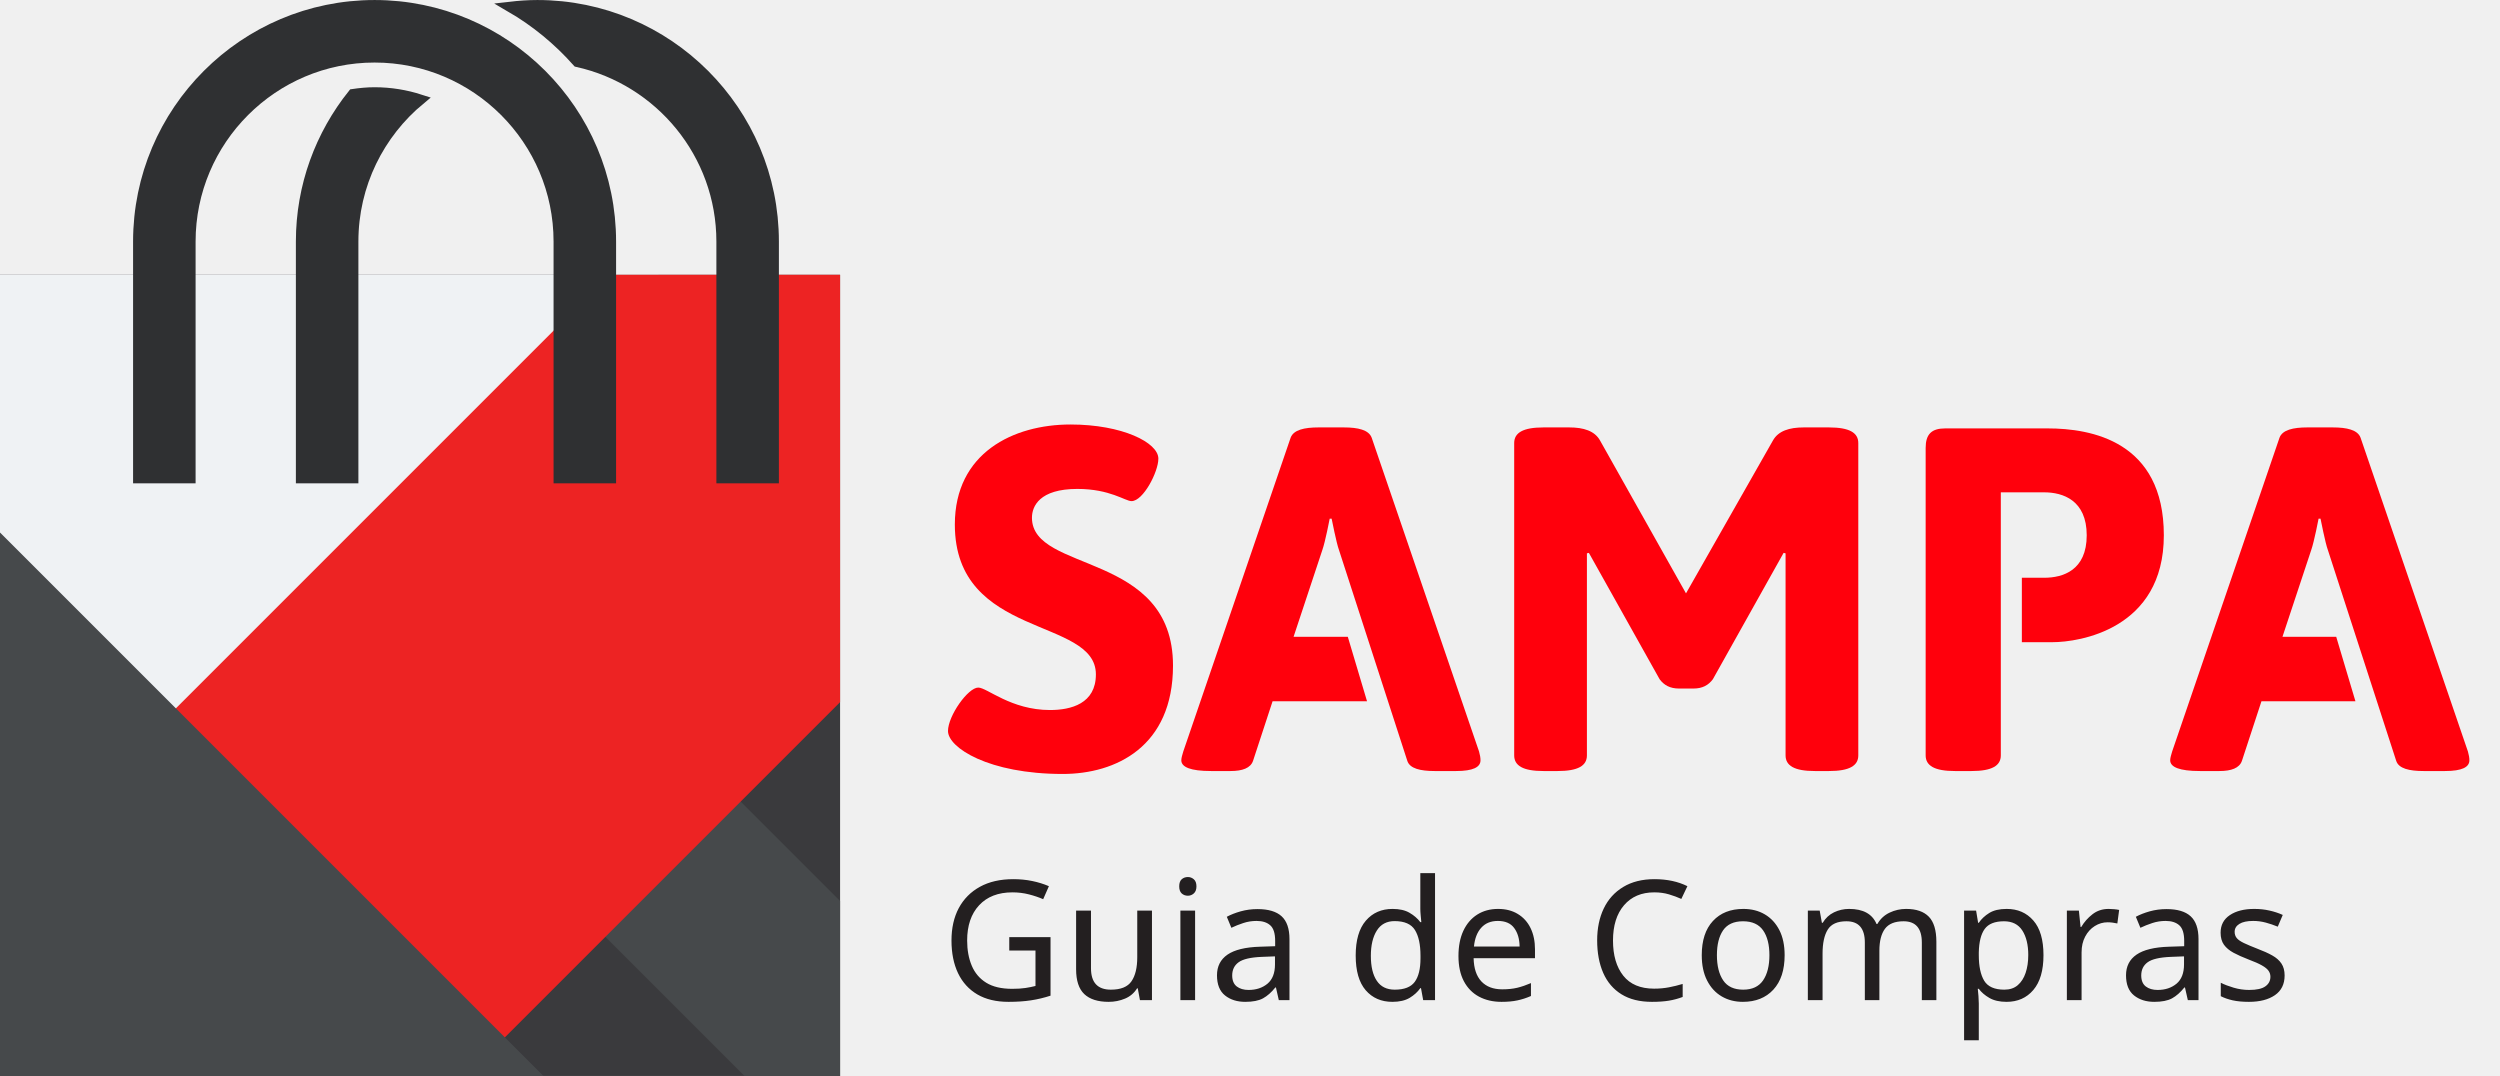
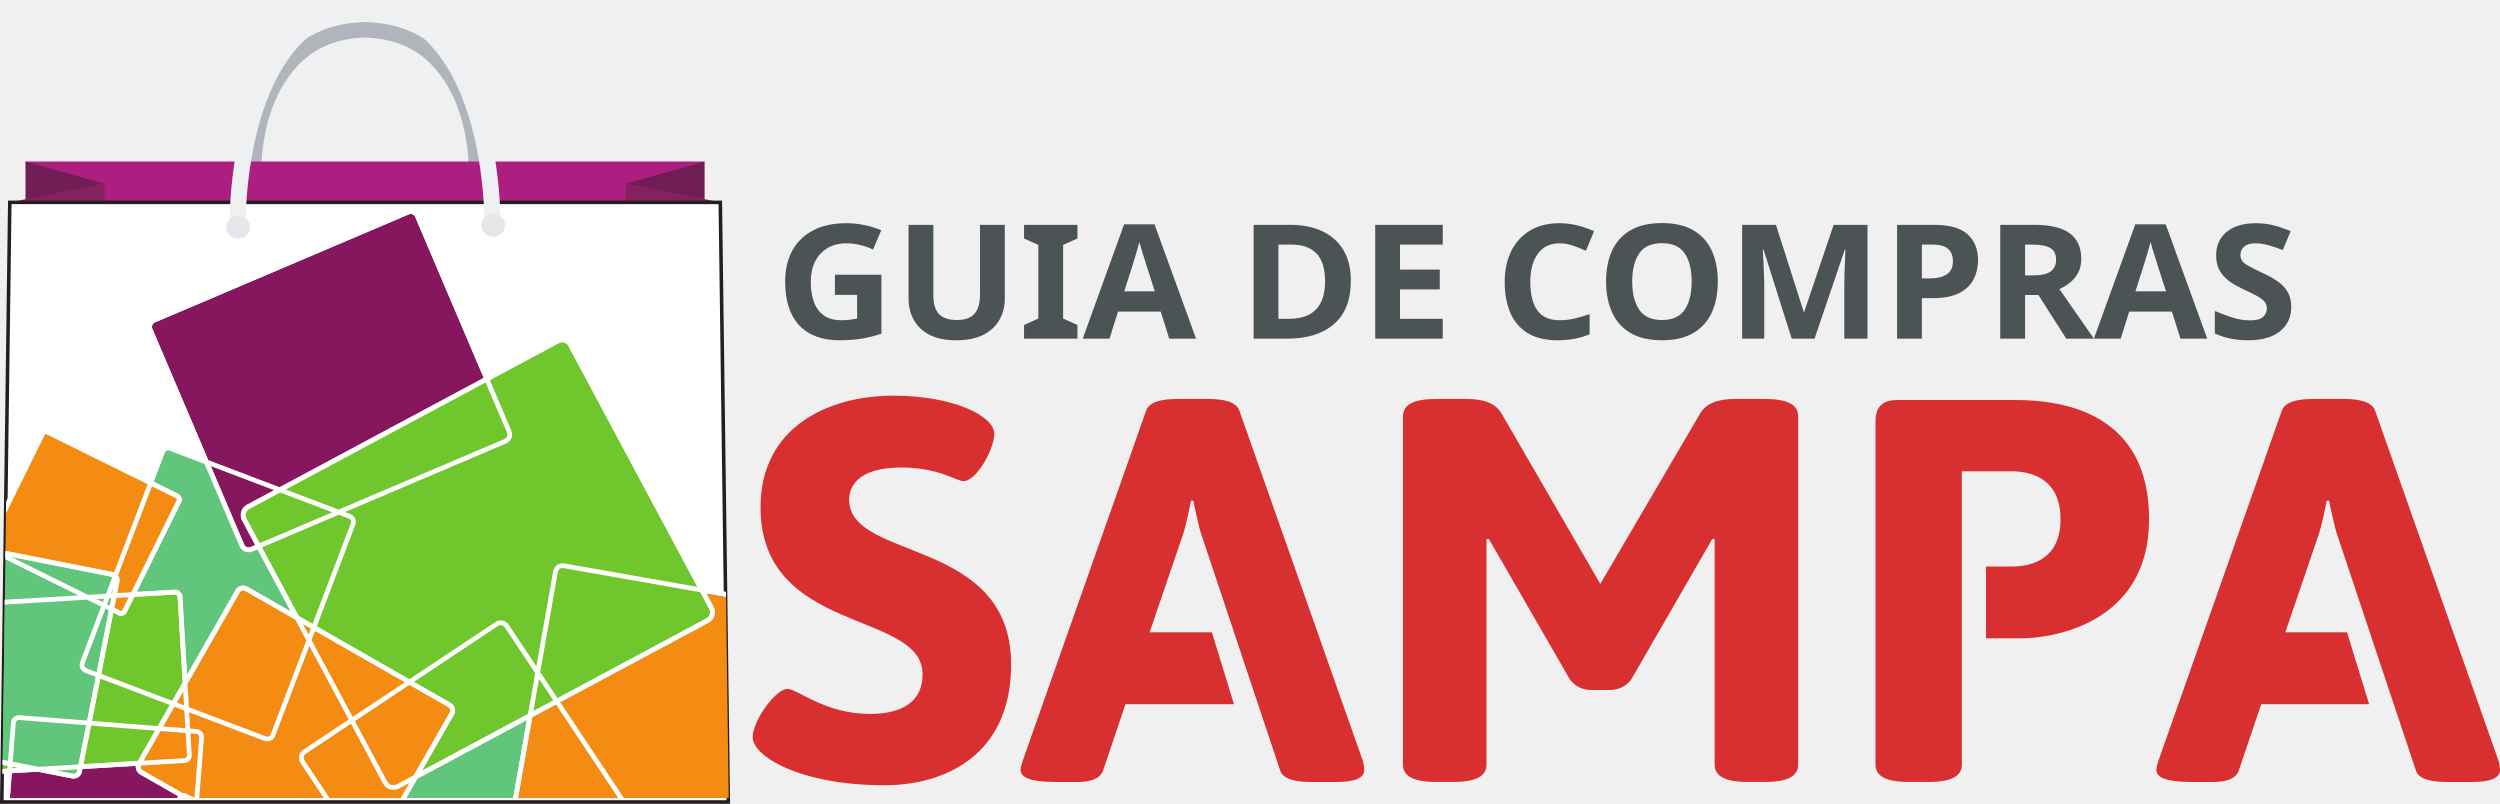
- <svg xmlns="http://www.w3.org/2000/svg" xmlns:xlink="http://www.w3.org/1999/xlink" version="1.1" width="695.686" height="299.416" viewBox="0 0 695.686 299.416" id="svg68">
-   <path d="M 0,68.386 H 233.774 V 299.416 H 0 z" id="path2" style="fill:none" />
-   <path d="M 0,299.416 V 76.471 H 233.774 V 299.416 z" id="path6" style="fill:#3a3a3d;fill-rule:evenodd" />
-   <path d="m 207.179,299.416 -77.297,-77.297 37.641,-37.642 66.25,66.249 v 48.689 z" id="path8" style="fill:#46494b;fill-rule:evenodd" />
-   <path d="M 0,153.076 53.311,206.388 183.228,76.471 H 0 z" id="path10" style="fill:#eff2f4;fill-rule:evenodd" />
-   <defs id="defs24">
-     <linearGradient id="grad1">
-       <stop id="stop12" style="stop-color:#ffffff;stop-opacity:0" offset="0" />
-       <stop id="stop14" style="stop-color:#ffffff;stop-opacity:0" offset="0.12" />
-       <stop id="stop16" style="stop-color:#d6d6d6;stop-opacity:0" offset="0" />
-       <stop id="stop18" style="stop-color:#ffffff;stop-opacity:0" offset="838873.625" />
-       <stop id="stop20" style="stop-color:#ffffff;stop-opacity:0" offset="0" />
-     </linearGradient>
-     <linearGradient x1="224.444" y1="300.142" x2="224.444" y2="409.417" id="grad2" xlink:href="#grad1" gradientUnits="userSpaceOnUse" gradientTransform="matrix(0.9507304,0,0,1.051823,-83.5038,-131.2188)" />
+ <svg xmlns="http://www.w3.org/2000/svg" version="1.1" width="659.443" height="212.009" id="svg2" xml:space="preserve">
+   <defs id="defs6">
+     <clipPath id="clipPath16">
+       <path d="M 0,353 955,353 955,0 0,0 0,353 z" id="path18" />
+     </clipPath>
+     <clipPath id="clipPath24">
+       <path d="m -23919,24788 32766,0 0,-32766 -32766,0 0,32766 z" id="path26" />
+     </clipPath>
+     <clipPath id="clipPath80">
+       <path d="m 437.483,253.004 57.126,0 0,-48.869 -57.126,0 0,48.869 z" id="path82" />
+     </clipPath>
+     <clipPath id="clipPath96">
+       <path d="m 466.129,211.135 -74.967,0 -1.687,-126.539 76.654,0 76.654,0 -1.687,126.539 -74.967,0 z" id="path98" />
+     </clipPath>
+     <clipPath id="clipPath192">
+       <path d="M 0,353 955,353 955,0 0,0 0,353 z" id="path194" />
+     </clipPath>
+     <clipPath id="clipPath224">
+       <path d="M 0,353 955,353 955,0 0,0 0,353 z" id="path226" />
+     </clipPath>
+     <clipPath id="clipPath232">
+       <path d="m -23919,24788 32766,0 0,-32766 -32766,0 0,32766 z" id="path234" />
+     </clipPath>
+     <clipPath id="clipPath288">
+       <path d="m 137.5,323.217 72.535,0 0,-62.05 -72.535,0 0,62.05 z" id="path290" />
+     </clipPath>
+     <clipPath id="clipPath304">
+       <path d="m 174.155,268.71 -94.149,0 -2.119,-158.917 96.268,0 96.268,0 -2.119,158.917 -94.149,0 z" id="path306" />
+     </clipPath>
+     <clipPath id="clipPath400">
+       <path d="M 0,353 955,353 955,0 0,0 0,353 z" id="path402" />
+     </clipPath>
  </defs>
-   <path d="m 207.179,299.416 -77.297,-77.297 37.641,-37.642 66.25,66.249 v 48.689 z" id="path26" style="fill:url(#grad2);fill-opacity:0" />
-   <path d="M 7.536,238.52 169.584,76.471 h 64.189 V 195.388 L 129.745,299.416 H 68.431 z" id="path28" style="fill:#ed2323;fill-rule:evenodd" />
-   <path d="M 7.536,238.52 169.584,76.471 h 64.189 V 195.388 L 129.745,299.416 H 68.431 z" id="path30" style="fill:#ff000c;fill-opacity:0;fill-rule:evenodd" />
-   <path d="M 3.2003985e-7,299.416 V 148.184 L 151.231,299.416 z" id="path32" style="fill:#46494b;fill-rule:evenodd" />
-   <defs id="defs40">
-     <linearGradient id="grad3">
-       <stop id="stop34" style="stop-color:#ffffff;stop-opacity:1" offset="0" />
-       <stop id="stop36" style="stop-color:#ffffff;stop-opacity:1" offset="1" />
-     </linearGradient>
-     <linearGradient x1="83.504" y1="279.401" x2="83.504" y2="430.633" id="grad4" xlink:href="#grad3" gradientUnits="userSpaceOnUse" gradientTransform="matrix(0.999996,0,0,1.000004,-83.5038,-131.2188)" />
-   </defs>
-   <path d="M 3.2003985e-7,299.416 V 148.184 L 151.231,299.416 z" id="path42" style="fill:url(#grad4);fill-opacity:0" />
-   <g transform="translate(-83.5038,-131.2188)" id="g48">
-     <path d="m 187.742,156.912 c -2.057,0 -4.062,0.2 -6.039,0.491 -9.016,11.26 -14.446,25.514 -14.446,41.028 v 65.873 h 14.561 v -65.873 c 0,-15.885 7.268,-30.101 18.651,-39.505 -4.015,-1.296 -8.286,-2.014 -12.727,-2.014 z" id="path44" style="fill:#2f3032;fill-rule:evenodd;stroke:#2f3032;stroke-width:2.835;stroke-linecap:butt;stroke-linejoin:miter;stroke-dasharray:none" />
-     <path d="m 233.044,132.642 c -2.573,0 -5.106,0.189 -7.603,0.476 7.049,4.087 13.363,9.278 18.738,15.34 22.905,5.103 40.093,25.552 40.093,49.973 v 65.873 h 14.561 v -65.873 c 0,-36.276 -29.512,-65.789 -65.789,-65.789 z" id="path46" style="fill:#2f3032;fill-rule:evenodd;stroke:#2f3032;stroke-width:2.835;stroke-linecap:butt;stroke-linejoin:miter;stroke-dasharray:none" />
+   <g transform="matrix(1.25,0,0,-1.25,-486.266,316.2552)" id="g10">
+     <g id="g12">
+       <g clip-path="url(#clipPath16)" id="g14">
+         <g id="g20">
+           <g id="g22" />
+           <g id="g28">
+             <g clip-path="url(#clipPath24)" id="g30" />
+           </g>
+         </g>
+         <g transform="translate(482.5969,241.4955)" id="g32">
+           <path d="M 0,0 C -4.2,4.401 -9.768,6.697 -16.551,6.846 -23.334,6.697 -28.902,4.401 -33.102,0 c -10.045,-10.525 -8.693,-26.566 -8.63,-27.359 0.071,-0.897 0.875,-1.571 1.8,-1.5 0.925,0.068 1.617,0.851 1.548,1.748 -0.014,0.18 -1.296,15.433 7.752,24.904 3.541,3.705 8.277,5.649 14.081,5.794 5.804,-0.145 10.54,-2.089 14.081,-5.794 9.048,-9.471 7.767,-24.724 7.753,-24.904 -0.07,-0.897 0.622,-1.68 1.546,-1.748 0.927,-0.071 1.731,0.603 1.801,1.5 C 8.693,-26.566 10.044,-10.525 0,0" id="path34" style="fill:#b0b5bc;fill-opacity:1;fill-rule:nonzero;stroke:none" />
+         </g>
+         <g transform="translate(466.046,218.9169)" id="g36">
+           <path d="M 0,0 -71.651,0 -57.459,-13.734 0,-14.481 57.459,-13.734 71.65,0 0,0 z" id="path38" style="fill:#ac1e7f;fill-opacity:1;fill-rule:nonzero;stroke:none" />
+         </g>
+         <g transform="translate(537.6964,209.6447)" id="g40">
+           <path d="m 0,0 0,9.272 -16.589,-4.655 0,-9.079 L 0,0 z" id="path42" style="fill:#711d55;fill-opacity:1;fill-rule:nonzero;stroke:none" />
+         </g>
+         <g transform="translate(521.1072,214.2612)" id="g44">
+           <path d="M 0,0 0,-7.915 19.906,-3.958 0,0 z" id="path46" style="fill:#85225d;fill-opacity:1;fill-rule:nonzero;stroke:none" />
+         </g>
+         <g transform="translate(394.3951,209.6447)" id="g48">
+           <path d="m 0,0 0,9.272 16.59,-4.655 0,-9.079 L 0,0 z" id="path50" style="fill:#721d55;fill-opacity:1;fill-rule:nonzero;stroke:none" />
+         </g>
+         <g transform="translate(410.9847,214.2612)" id="g52">
+           <path d="M 0,0 0,-7.915 -19.906,-3.958 0,0 z" id="path54" style="fill:#85225d;fill-opacity:1;fill-rule:nonzero;stroke:none" />
+         </g>
+         <g transform="translate(541.0128,210.3036)" id="g56">
+           <path d="m 0,0 -74.967,0 -74.967,0 -1.687,-126.539 76.654,0 76.654,0 L 0,0 z" id="path58" style="fill:#ffffff;fill-opacity:1;fill-rule:nonzero;stroke:none" />
+         </g>
+         <g transform="translate(541.0128,210.3036)" id="g60">
+           <path d="m 0,0 -74.967,0 -74.967,0 -1.687,-126.539 76.654,0 76.654,0 L 0,0 z" id="path62" style="fill:none;stroke:#231f20;stroke-width:0.75;stroke-linecap:butt;stroke-linejoin:miter;stroke-miterlimit:10;stroke-opacity:1;stroke-dasharray:none" />
+         </g>
+         <g transform="translate(481.4818,246.5692)" id="g64">
+           <path d="M 0,0 C -4.257,4.195 -9.449,6.356 -15.436,6.435 -21.422,6.356 -26.615,4.195 -30.872,0 c -13.443,-13.25 -13.143,-39.6 -13.123,-40.83 0.014,-0.891 0.763,-1.604 1.678,-1.604 l 0.025,0 c 0.928,0.014 1.668,0.754 1.654,1.654 -0.004,0.288 -0.296,26.224 12.162,38.497 3.601,3.547 7.988,5.38 13.04,5.459 5.052,-0.079 9.439,-1.912 13.041,-5.459 12.458,-12.273 12.166,-38.209 12.161,-38.497 -0.013,-0.9 0.727,-1.64 1.653,-1.654 l 0.026,0 c 0.916,0 1.664,0.713 1.679,1.604 C 13.143,-39.6 13.444,-13.25 0,0" id="path66" style="fill:#eff0f2;fill-opacity:1;fill-rule:nonzero;stroke:none" />
+         </g>
+         <g transform="translate(490.5922,205.4765)" id="g68">
+           <path d="m 0,0 c 0,-1.344 1.123,-2.433 2.507,-2.433 1.384,0 2.506,1.089 2.506,2.433 0,1.343 -1.122,2.433 -2.506,2.433 C 1.123,2.433 0,1.343 0,0" id="path70" style="fill:#e4e6ea;fill-opacity:1;fill-rule:nonzero;stroke:none" />
+         </g>
+         <g transform="translate(441.7451,205.0931)" id="g72">
+           <path d="m 0,0 c 0,-1.344 -1.122,-2.433 -2.506,-2.433 -1.385,0 -2.507,1.089 -2.507,2.433 0,1.343 1.122,2.433 2.507,2.433 C -1.122,2.433 0,1.343 0,0" id="path74" style="fill:#e4e6ea;fill-opacity:1;fill-rule:nonzero;stroke:none" />
+         </g>
+         <g id="g76">
+           <g id="g78" />
+           <g id="g84">
+             <g clip-path="url(#clipPath80)" id="g86" style="opacity:0.08">
+               <g transform="translate(481.4818,246.5692)" id="g88">
+                 <path d="M 0,0 C -4.257,4.195 -9.449,6.356 -15.436,6.435 -21.422,6.356 -26.615,4.195 -30.872,0 c -13.443,-13.25 -13.143,-39.6 -13.123,-40.83 0.014,-0.891 0.763,-1.604 1.678,-1.604 l 0.025,0 c 0.928,0.014 1.668,0.754 1.654,1.654 -0.004,0.288 -0.296,26.224 12.162,38.497 3.601,3.547 7.988,5.38 13.04,5.459 5.052,-0.079 9.439,-1.912 13.041,-5.459 12.458,-12.273 12.166,-38.209 12.161,-38.497 -0.013,-0.9 0.727,-1.64 1.653,-1.654 l 0.026,0 c 0.916,0 1.664,0.713 1.679,1.604 C 13.143,-39.6 13.444,-13.25 0,0" id="path90" style="fill:#eff0f2;fill-opacity:1;fill-rule:nonzero;stroke:none" />
+               </g>
+             </g>
+           </g>
+         </g>
+       </g>
+     </g>
+     <g id="g92">
+       <g clip-path="url(#clipPath96)" id="g94">
+         <text transform="matrix(1,0,0,-1,393.978,89.5352)" id="text100">
+           <tspan x="0" y="0" id="tspan102" style="font-size:2.696px;font-variant:normal;font-weight:normal;font-stretch:normal;writing-mode:lr-tb;fill:#ffffff;fill-opacity:1;fill-rule:nonzero;stroke:none;font-family:Gotham;-inkscape-font-specification:Gotham-Light">4</tspan>
+         </text>
+         <g transform="translate(495.9414,120.9042)" id="g104">
+           <path d="m 0,0 31.735,-47.738 c 0.465,-0.699 0.275,-1.643 -0.425,-2.107 l -40.554,-26.96 c -0.699,-0.464 -1.643,-0.274 -2.107,0.425 l -31.735,47.738 c -0.465,0.699 -0.275,1.642 0.424,2.107 L -2.107,0.424 C -1.408,0.889 -0.465,0.699 0,0" id="path106" style="fill:#61c67c;fill-opacity:1;fill-rule:nonzero;stroke:none" />
+         </g>
+         <g transform="translate(495.9414,120.9042)" id="g108">
+           <path d="m 0,0 31.735,-47.738 c 0.465,-0.699 0.275,-1.643 -0.425,-2.107 l -40.554,-26.96 c -0.699,-0.464 -1.643,-0.274 -2.107,0.425 l -31.735,47.738 c -0.465,0.699 -0.275,1.642 0.424,2.107 L -2.107,0.424 C -1.408,0.889 -0.465,0.699 0,0 z" id="path110" style="fill:none;stroke:#ffffff;stroke-width:1;stroke-linecap:butt;stroke-linejoin:miter;stroke-miterlimit:10;stroke-opacity:1;stroke-dasharray:none" />
+         </g>
+         <g transform="translate(507.9974,133.6177)" id="g112">
+           <path d="m 0,0 56.454,-9.949 c 0.827,-0.146 1.378,-0.934 1.233,-1.761 l -8.452,-47.958 c -0.146,-0.827 -0.934,-1.379 -1.761,-1.234 l -56.454,9.949 c -0.826,0.146 -1.378,0.934 -1.233,1.761 l 8.452,47.959 C -1.615,-0.406 -0.827,0.146 0,0" id="path114" style="fill:#f48b12;fill-opacity:1;fill-rule:nonzero;stroke:none" />
+         </g>
+         <g transform="translate(507.9974,133.6177)" id="g116">
+           <path d="m 0,0 56.454,-9.949 c 0.827,-0.146 1.378,-0.934 1.233,-1.761 l -8.452,-47.958 c -0.146,-0.827 -0.934,-1.379 -1.761,-1.234 l -56.454,9.949 c -0.826,0.146 -1.378,0.934 -1.233,1.761 l 8.452,47.959 C -1.615,-0.406 -0.827,0.146 0,0 z" id="path118" style="fill:none;stroke:#ffffff;stroke-width:1;stroke-linecap:butt;stroke-linejoin:miter;stroke-miterlimit:10;stroke-opacity:1;stroke-dasharray:none" />
+         </g>
+         <g transform="translate(431.5538,97.3837)" id="g120">
+           <path d="m 0,0 -3.455,-44.003 c -0.051,-0.645 -0.614,-1.126 -1.259,-1.075 l -37.381,2.935 c -0.645,0.051 -1.126,0.614 -1.076,1.258 l 3.456,44.004 c 0.05,0.644 0.614,1.125 1.258,1.074 L -1.075,1.258 C -0.431,1.208 0.051,0.644 0,0" id="path122" style="fill:#86175e;fill-opacity:1;fill-rule:nonzero;stroke:none" />
+         </g>
+         <g transform="translate(431.5538,97.3837)" id="g124">
+           <path d="m 0,0 -3.455,-44.003 c -0.051,-0.645 -0.614,-1.126 -1.259,-1.075 l -37.381,2.935 c -0.645,0.051 -1.126,0.614 -1.076,1.258 l 3.456,44.004 c 0.05,0.644 0.614,1.125 1.258,1.074 L -1.075,1.258 C -0.431,1.208 0.051,0.644 0,0 z" id="path126" style="fill:none;stroke:#ffffff;stroke-width:1;stroke-linecap:butt;stroke-linejoin:miter;stroke-miterlimit:10;stroke-opacity:1;stroke-dasharray:none" />
+         </g>
+         <g transform="translate(463.5187,142.4247)" id="g128">
+           <path d="m 0,0 -16.912,-44.56 c -0.248,-0.652 -0.977,-0.98 -1.63,-0.733 l -37.854,14.367 c -0.653,0.248 -0.981,0.978 -0.733,1.63 l 16.912,44.56 c 0.247,0.652 0.977,0.981 1.63,0.733 L -0.733,1.63 C -0.081,1.382 0.248,0.652 0,0" id="path130" style="fill:#61c67c;fill-opacity:1;fill-rule:nonzero;stroke:none" />
+         </g>
+         <g transform="translate(463.5187,142.4247)" id="g132">
+           <path d="m 0,0 -16.912,-44.56 c -0.248,-0.652 -0.977,-0.98 -1.63,-0.733 l -37.854,14.367 c -0.653,0.248 -0.981,0.978 -0.733,1.63 l 16.912,44.56 c 0.247,0.652 0.977,0.981 1.63,0.733 L -0.733,1.63 C -0.081,1.382 0.248,0.652 0,0 z" id="path134" style="fill:none;stroke:#ffffff;stroke-width:1;stroke-linecap:butt;stroke-linejoin:miter;stroke-miterlimit:10;stroke-opacity:1;stroke-dasharray:none" />
+         </g>
+         <g transform="translate(495.646,159.8929)" id="g136">
+           <path d="m 0,0 -53.554,-22.792 c -0.784,-0.334 -1.69,0.031 -2.024,0.815 l -19.363,45.495 c -0.334,0.785 0.032,1.691 0.816,2.025 l 53.554,22.792 c 0.784,0.334 1.69,-0.031 2.024,-0.815 L 0.816,2.024 C 1.149,1.24 0.784,0.334 0,0" id="path138" style="fill:#86175e;fill-opacity:1;fill-rule:nonzero;stroke:none" />
+         </g>
+         <g transform="translate(495.646,159.8929)" id="g140">
+           <path d="m 0,0 -53.554,-22.792 c -0.784,-0.334 -1.69,0.031 -2.024,0.815 l -19.363,45.495 c -0.334,0.785 0.032,1.691 0.816,2.025 l 53.554,22.792 c 0.784,0.334 1.69,-0.031 2.024,-0.815 L 0.816,2.024 C 1.149,1.24 0.784,0.334 0,0 z" id="path142" style="fill:none;stroke:#ffffff;stroke-width:1;stroke-linecap:butt;stroke-linejoin:miter;stroke-miterlimit:10;stroke-opacity:1;stroke-dasharray:none" />
+         </g>
+         <g transform="translate(427.9923,92.5096)" id="g144">
+           <path d="m 0,0 -39.391,-2.334 c -0.577,-0.034 -1.072,0.406 -1.106,0.983 l -1.983,33.464 c -0.034,0.576 0.405,1.072 0.982,1.106 l 39.392,2.334 C -1.53,35.587 -1.034,35.147 -1,34.57 L 0.982,1.106 C 1.017,0.53 0.577,0.034 0,0" id="path146" style="fill:#70c72d;fill-opacity:1;fill-rule:nonzero;stroke:none" />
+         </g>
+         <g transform="translate(427.9923,92.5096)" id="g148">
+           <path d="m 0,0 -39.391,-2.334 c -0.577,-0.034 -1.072,0.406 -1.106,0.983 l -1.983,33.464 c -0.034,0.576 0.405,1.072 0.982,1.106 l 39.392,2.334 C -1.53,35.587 -1.034,35.147 -1,34.57 L 0.982,1.106 C 1.017,0.53 0.577,0.034 0,0 z" id="path150" style="fill:none;stroke:#ffffff;stroke-width:1;stroke-linecap:butt;stroke-linejoin:miter;stroke-miterlimit:10;stroke-opacity:1;stroke-dasharray:none" />
+         </g>
+         <g transform="translate(414.2088,123.6424)" id="g152">
+           <path d="m 0,0 -27.346,13.522 c -0.4,0.198 -0.564,0.683 -0.366,1.083 l 11.487,23.231 c 0.198,0.4 0.683,0.565 1.084,0.367 L 12.204,24.68 c 0.401,-0.197 0.565,-0.682 0.367,-1.083 L 1.084,0.366 C 0.885,-0.034 0.4,-0.198 0,0" id="path154" style="fill:#f48b12;fill-opacity:1;fill-rule:nonzero;stroke:none" />
+         </g>
+         <g transform="translate(414.2088,123.6424)" id="g156">
+           <path d="m 0,0 -27.346,13.522 c -0.4,0.198 -0.564,0.683 -0.366,1.083 l 11.487,23.231 c 0.198,0.4 0.683,0.565 1.084,0.367 L 12.204,24.68 c 0.401,-0.197 0.565,-0.682 0.367,-1.083 L 1.084,0.366 C 0.885,-0.034 0.4,-0.198 0,0 z" id="path158" style="fill:none;stroke:#ffffff;stroke-width:1;stroke-linecap:butt;stroke-linejoin:miter;stroke-miterlimit:10;stroke-opacity:1;stroke-dasharray:none" />
+         </g>
+         <g transform="translate(441.3596,146.0491)" id="g160">
+           <path d="m 0,0 65.369,35.011 c 0.957,0.512 2.149,0.152 2.661,-0.805 l 29.743,-55.533 c 0.513,-0.957 0.152,-2.148 -0.805,-2.661 L 31.599,-58.999 c -0.957,-0.513 -2.149,-0.152 -2.661,0.805 L -0.805,-2.661 C -1.318,-1.704 -0.957,-0.513 0,0" id="path162" style="fill:#70c72d;fill-opacity:1;fill-rule:nonzero;stroke:none" />
+         </g>
+         <g transform="translate(441.3596,146.0491)" id="g164">
+           <path d="m 0,0 65.369,35.011 c 0.957,0.512 2.149,0.152 2.661,-0.805 l 29.743,-55.533 c 0.513,-0.957 0.152,-2.148 -0.805,-2.661 L 31.599,-58.999 c -0.957,-0.513 -2.149,-0.152 -2.661,0.805 L -0.805,-2.661 C -1.318,-1.704 -0.957,-0.513 0,0 z" id="path166" style="fill:none;stroke:#ffffff;stroke-width:1;stroke-linecap:butt;stroke-linejoin:miter;stroke-miterlimit:10;stroke-opacity:1;stroke-dasharray:none" />
+         </g>
+         <g transform="translate(365.5525,141.1007)" id="g168">
+           <path d="m 0,0 47.156,-9.31 c 0.69,-0.136 1.139,-0.807 1.003,-1.497 l -7.909,-40.06 c -0.136,-0.691 -0.807,-1.14 -1.497,-1.004 l -47.156,9.311 c -0.69,0.136 -1.14,0.806 -1.003,1.497 l 7.909,40.06 C -1.361,-0.313 -0.69,0.136 0,0" id="path170" style="fill:#61c67c;fill-opacity:1;fill-rule:nonzero;stroke:none" />
+         </g>
+         <g transform="translate(365.5525,141.1007)" id="g172">
+           <path d="m 0,0 47.156,-9.31 c 0.69,-0.136 1.139,-0.807 1.003,-1.497 l -7.909,-40.06 c -0.136,-0.691 -0.807,-1.14 -1.497,-1.004 l -47.156,9.311 c -0.69,0.136 -1.14,0.806 -1.003,1.497 l 7.909,40.06 C -1.361,-0.313 -0.69,0.136 0,0 z" id="path174" style="fill:none;stroke:#ffffff;stroke-width:1;stroke-linecap:butt;stroke-linejoin:miter;stroke-miterlimit:10;stroke-opacity:1;stroke-dasharray:none" />
+         </g>
+         <g transform="translate(440.9701,128.7622)" id="g176">
+           <path d="m 0,0 42.911,-24.542 c 0.628,-0.36 0.846,-1.16 0.487,-1.789 L 22.549,-62.785 c -0.36,-0.628 -1.16,-0.846 -1.789,-0.486 l -42.911,24.542 c -0.628,0.359 -0.846,1.16 -0.487,1.788 l 20.85,36.454 C -1.429,0.141 -0.628,0.359 0,0" id="path178" style="fill:#f48b12;fill-opacity:1;fill-rule:nonzero;stroke:none" />
+         </g>
+         <g transform="translate(440.9701,128.7622)" id="g180">
+           <path d="m 0,0 42.911,-24.542 c 0.628,-0.36 0.846,-1.16 0.487,-1.789 L 22.549,-62.785 c -0.36,-0.628 -1.16,-0.846 -1.789,-0.486 l -42.911,24.542 c -0.628,0.359 -0.846,1.16 -0.487,1.788 l 20.85,36.454 C -1.429,0.141 -0.628,0.359 0,0 z" id="path182" style="fill:none;stroke:#ffffff;stroke-width:1;stroke-linecap:butt;stroke-linejoin:miter;stroke-miterlimit:10;stroke-opacity:1;stroke-dasharray:none" />
+         </g>
+         <g transform="translate(495.9414,120.9042)" id="g184">
+           <path d="m 0,0 31.735,-47.738 c 0.465,-0.699 0.275,-1.643 -0.425,-2.107 l -40.554,-26.96 c -0.699,-0.464 -1.643,-0.274 -2.107,0.425 l -31.735,47.738 c -0.465,0.699 -0.275,1.642 0.424,2.107 L -2.107,0.424 C -1.408,0.889 -0.465,0.699 0,0 m 0,0 31.735,-47.738 c 0.465,-0.699 0.275,-1.643 -0.425,-2.107 l -40.554,-26.96 c -0.699,-0.464 -1.643,-0.274 -2.107,0.425 l -31.735,47.738 c -0.465,0.699 -0.275,1.642 0.424,2.107 L -2.107,0.424 C -1.408,0.889 -0.465,0.699 0,0 z M 12.056,12.713 68.51,2.764 c 0.827,-0.145 1.378,-0.934 1.233,-1.76 l -8.452,-47.959 c -0.146,-0.827 -0.934,-1.379 -1.761,-1.233 l -56.454,9.949 c -0.826,0.145 -1.378,0.934 -1.232,1.76 l 8.452,47.959 c 0.145,0.827 0.933,1.379 1.76,1.233 m 0,0 56.454,-9.949 c 0.827,-0.145 1.378,-0.934 1.233,-1.76 l -8.452,-47.959 c -0.146,-0.827 -0.934,-1.379 -1.761,-1.233 l -56.454,9.949 c -0.826,0.145 -1.378,0.934 -1.232,1.76 l 8.452,47.959 c 0.145,0.827 0.933,1.379 1.76,1.233 z m -76.444,-36.234 -3.455,-44.003 c -0.05,-0.644 -0.614,-1.126 -1.258,-1.075 l -37.382,2.935 c -0.644,0.051 -1.126,0.614 -1.075,1.259 l 3.455,44.003 c 0.051,0.644 0.614,1.126 1.258,1.075 l 37.382,-2.935 c 0.644,-0.051 1.126,-0.614 1.075,-1.259 m 0,0 -3.455,-44.003 c -0.05,-0.644 -0.614,-1.126 -1.258,-1.075 l -37.382,2.935 c -0.644,0.051 -1.126,0.614 -1.075,1.259 l 3.455,44.003 c 0.051,0.644 0.614,1.126 1.258,1.075 l 37.382,-2.935 c 0.644,-0.051 1.126,-0.614 1.075,-1.259 z m 45.658,-27.363 -11.738,-30.927 c -0.172,-0.453 -0.678,-0.681 -1.131,-0.508 l -26.273,9.971 c -0.452,0.172 -0.68,0.678 -0.509,1.131 l 11.738,30.927 c 0.172,0.453 0.678,0.68 1.131,0.509 l 26.273,-9.972 c 0.453,-0.172 0.681,-0.678 0.509,-1.131 m 0,0 -11.738,-30.927 c -0.172,-0.453 -0.678,-0.681 -1.131,-0.508 l -26.273,9.971 c -0.452,0.172 -0.68,0.678 -0.509,1.131 l 11.738,30.927 c 0.172,0.453 0.678,0.68 1.131,0.509 l 26.273,-9.972 c 0.453,-0.172 0.681,-0.678 0.509,-1.131 z M -32.423,21.52 -49.335,-23.039 c -0.247,-0.653 -0.977,-0.981 -1.629,-0.733 l -37.855,14.367 c -0.653,0.247 -0.981,0.977 -0.733,1.63 l 16.912,44.559 c 0.248,0.653 0.977,0.981 1.63,0.733 L -33.156,23.15 c 0.653,-0.248 0.981,-0.977 0.733,-1.63 m 0,0 -16.912,-44.559 c -0.247,-0.653 -0.977,-0.981 -1.629,-0.733 l -37.855,14.367 c -0.653,0.247 -0.981,0.977 -0.733,1.63 l 16.912,44.559 c 0.248,0.653 0.977,0.981 1.63,0.733 L -33.156,23.15 c 0.653,-0.248 0.981,-0.977 0.733,-1.63 z M -0.296,38.989 -53.849,16.196 c -0.784,-0.334 -1.691,0.031 -2.025,0.816 l -19.362,45.495 c -0.334,0.784 0.031,1.691 0.815,2.024 l 53.554,22.793 c 0.784,0.334 1.691,-0.031 2.024,-0.816 L 0.52,41.013 C 0.854,40.229 0.489,39.322 -0.296,38.989 m 0,0 -53.553,-22.793 c -0.784,-0.334 -1.691,0.031 -2.025,0.816 l -19.362,45.495 c -0.334,0.784 0.031,1.691 0.815,2.024 l 53.554,22.793 c 0.784,0.334 1.691,-0.031 2.024,-0.816 L 0.52,41.013 C 0.854,40.229 0.489,39.322 -0.296,38.989 z m -67.653,-67.384 -39.392,-2.333 c -0.576,-0.035 -1.072,0.405 -1.106,0.982 l -1.982,33.464 c -0.035,0.577 0.405,1.072 0.982,1.106 l 39.391,2.334 c 0.577,0.034 1.073,-0.406 1.107,-0.983 l 1.982,-33.463 c 0.035,-0.577 -0.405,-1.072 -0.982,-1.107 m 0,0 -39.392,-2.333 c -0.576,-0.035 -1.072,0.405 -1.106,0.982 l -1.982,33.464 c -0.035,0.577 0.405,1.072 0.982,1.106 l 39.391,2.334 c 0.577,0.034 1.073,-0.406 1.107,-0.983 l 1.982,-33.463 c 0.035,-0.577 -0.405,-1.072 -0.982,-1.107 z M -81.733,2.738 -109.078,16.26 c -0.4,0.198 -0.565,0.683 -0.366,1.084 l 11.487,23.23 c 0.198,0.401 0.683,0.565 1.083,0.367 l 27.346,-13.522 c 0.4,-0.198 0.564,-0.683 0.366,-1.084 L -80.649,3.105 C -80.847,2.704 -81.332,2.54 -81.733,2.738 m 0,0 -27.345,13.522 c -0.4,0.198 -0.565,0.683 -0.366,1.084 l 11.487,23.23 c 0.198,0.401 0.683,0.565 1.083,0.367 l 27.346,-13.522 c 0.4,-0.198 0.564,-0.683 0.366,-1.084 L -80.649,3.105 C -80.847,2.704 -81.332,2.54 -81.733,2.738 z m 28.988,-76.762 -27.345,13.522 c -0.401,0.198 -0.565,0.683 -0.367,1.083 l 11.488,23.231 c 0.198,0.4 0.683,0.565 1.083,0.367 l 27.346,-13.522 c 0.4,-0.198 0.564,-0.684 0.366,-1.084 l -11.487,-23.231 c -0.198,-0.4 -0.683,-0.564 -1.084,-0.366 m 0,0 -27.345,13.522 c -0.401,0.198 -0.565,0.683 -0.367,1.083 l 11.488,23.231 c 0.198,0.4 0.683,0.565 1.083,0.367 l 27.346,-13.522 c 0.4,-0.198 0.564,-0.684 0.366,-1.084 l -11.487,-23.231 c -0.198,-0.4 -0.683,-0.564 -1.084,-0.366 z m -1.837,99.169 65.369,35.011 c 0.957,0.512 2.149,0.152 2.662,-0.805 L 43.191,3.818 C 43.704,2.861 43.343,1.669 42.386,1.157 l -65.369,-35.011 c -0.957,-0.513 -2.149,-0.152 -2.661,0.805 l -29.743,55.532 c -0.512,0.958 -0.152,2.149 0.805,2.662 m 0,0 65.369,35.011 c 0.957,0.512 2.149,0.152 2.662,-0.805 L 43.191,3.818 C 43.704,2.861 43.343,1.669 42.386,1.157 l -65.369,-35.011 c -0.957,-0.513 -2.149,-0.152 -2.661,0.805 l -29.743,55.532 c -0.512,0.958 -0.152,2.149 0.805,2.662 z m -75.807,-4.949 47.156,-9.31 c 0.69,-0.136 1.139,-0.806 1.003,-1.497 l -7.909,-40.059 c -0.136,-0.691 -0.806,-1.14 -1.497,-1.004 l -47.156,9.31 c -0.69,0.136 -1.139,0.807 -1.003,1.497 l 7.909,40.06 c 0.136,0.69 0.807,1.14 1.497,1.003 m 0,0 47.156,-9.31 c 0.69,-0.136 1.139,-0.806 1.003,-1.497 l -7.909,-40.059 c -0.136,-0.691 -0.806,-1.14 -1.497,-1.004 l -47.156,9.31 c -0.69,0.136 -1.139,0.807 -1.003,1.497 l 7.909,40.06 c 0.136,0.69 0.807,1.14 1.497,1.003 z M -54.971,7.858 -12.06,-16.684 c 0.628,-0.36 0.846,-1.16 0.487,-1.789 l -20.85,-36.454 c -0.359,-0.628 -1.16,-0.846 -1.788,-0.486 l -42.911,24.542 c -0.628,0.359 -0.846,1.16 -0.487,1.788 L -56.76,7.371 c 0.36,0.628 1.16,0.846 1.789,0.487 m 0,0 42.911,-24.542 c 0.628,-0.36 0.846,-1.16 0.487,-1.789 l -20.85,-36.454 c -0.359,-0.628 -1.16,-0.846 -1.788,-0.486 l -42.911,24.542 c -0.628,0.359 -0.846,1.16 -0.487,1.788 L -56.76,7.371 c 0.36,0.628 1.16,0.846 1.789,0.487 z" id="path186" style="fill:none;stroke:#ffffff;stroke-width:1;stroke-linecap:butt;stroke-linejoin:miter;stroke-miterlimit:10;stroke-opacity:1;stroke-dasharray:none" />
+         </g>
+       </g>
+     </g>
+     <g id="g188">
+       <g clip-path="url(#clipPath192)" id="g190">
+         <g transform="translate(568.1942,147.5803)" id="g196">
+           <path d="m 0,0 c 0,2.641 1.776,6.772 11.002,6.772 7.926,0 11.59,-2.869 13.131,-2.869 2.836,0 6.505,6.889 6.505,9.987 0,3.79 -8.754,8.039 -21.292,8.039 -13.839,0 -28.034,-6.66 -28.034,-23.537 0,-26.981 34.187,-21.699 34.187,-35.248 0,-6.889 -6.033,-8.38 -11.118,-8.38 -9.466,0 -15.263,5.281 -17.388,5.281 -2.488,0 -7.341,-6.66 -7.341,-10.221 0,-3.902 9.822,-10.104 27.801,-10.104 12.895,0 26.734,6.431 26.734,25.49 C 34.187,-7.805 0,-13.09 0,0" id="path198" style="fill:#d82f30;fill-opacity:1;fill-rule:nonzero;stroke:none" />
+         </g>
+         <g transform="translate(761.3656,168.8198)" id="g200">
+           <path d="m 0,0 -6.153,0 c -3.429,0 -6.15,-0.804 -7.45,-3.099 l -21.056,-35.936 -20.82,35.936 C -56.779,-0.804 -59.5,0 -62.929,0 l -6.273,0 c -4.965,0 -7.093,-1.262 -7.093,-3.674 l 0,-73.483 c 0,-2.411 2.128,-3.669 7.093,-3.669 l 3.437,0 c 4.965,0 7.093,1.258 7.093,3.669 l 0,47.535 0.476,0.117 17.152,-29.738 c 1.064,-1.379 2.484,-2.183 4.729,-2.183 l 3.432,0 c 2.249,0 3.665,0.804 4.729,2.183 l 17.152,29.738 0.476,-0.117 0,-47.535 c 0,-2.411 2.124,-3.669 7.097,-3.669 l 3.429,0 c 4.969,0 7.097,1.258 7.097,3.669 l 0,73.483 C 7.097,-1.262 4.969,0 0,0" id="path202" style="fill:#d82f30;fill-opacity:1;fill-rule:nonzero;stroke:none" />
+         </g>
+         <g transform="translate(676.5518,92.5844)" id="g204">
+           <path d="m 0,0 -26.025,73.825 c -0.708,1.836 -3.309,2.411 -6.742,2.411 l -6.153,0 c -3.428,0 -6.029,-0.575 -6.741,-2.411 L -71.682,0 c -0.24,-0.804 -0.476,-1.495 -0.476,-2.066 0,-1.608 2.244,-2.528 7.217,-2.528 l 4.733,0 c 2.837,0 4.849,0.691 5.441,2.412 l 4.733,14.006 22.885,0 -4.657,15.157 -13.143,0 6.977,20.437 c 0.713,1.954 1.773,7.348 1.773,7.348 l 0.476,0 c 0,0 1.184,-5.856 1.772,-7.348 l 16.56,-49.6 c 0.596,-1.837 3.196,-2.412 6.629,-2.412 l 5.201,0 c 4.141,0 5.913,0.92 5.913,2.528 C 0.352,-1.495 0.236,-0.804 0,0" id="path206" style="fill:#d82f30;fill-opacity:1;fill-rule:nonzero;stroke:none" />
+         </g>
+         <g transform="translate(916.2109,92.5844)" id="g208">
+           <path d="m 0,0 -26.021,73.825 c -0.712,1.836 -3.317,2.411 -6.746,2.411 l -6.149,0 c -3.428,0 -6.033,-0.575 -6.745,-2.411 L -71.682,0 c -0.236,-0.804 -0.476,-1.495 -0.476,-2.066 0,-1.608 2.252,-2.528 7.217,-2.528 l 4.733,0 c 2.841,0 4.849,0.691 5.441,2.412 l 4.733,14.006 22.773,0 -4.657,15.157 -13.031,0 6.977,20.437 c 0.709,1.954 1.777,7.348 1.777,7.348 l 0.472,0 c 0,0 1.184,-5.856 1.776,-7.348 l 16.559,-49.6 c 0.593,-1.837 3.197,-2.412 6.622,-2.412 l 5.209,0 c 4.141,0 5.913,0.92 5.913,2.528 C 0.356,-1.495 0.236,-0.804 0,0" id="path210" style="fill:#d82f30;fill-opacity:1;fill-rule:nonzero;stroke:none" />
+         </g>
+         <g transform="translate(814.3625,168.5896)" id="g212">
+           <path d="m 0,0 -24.841,0 c -3.317,0 -4.733,-1.375 -4.733,-4.59 l 0,-72.334 c 0,-2.411 2.129,-3.673 7.097,-3.673 l 4.025,0 c 4.965,0 7.098,1.262 7.098,3.673 l 0,61.884 10.526,0 c 4.497,0 10.294,-1.837 10.294,-10.104 0,-8.264 -5.797,-9.988 -10.294,-9.988 l -5.433,0 0,-15.156 7.445,0 c 6.386,0 26.97,2.986 26.97,25.144 C 28.154,-2.982 10.526,0 0,0" id="path214" style="fill:#d82f30;fill-opacity:1;fill-rule:nonzero;stroke:none" />
+         </g>
+       </g>
+     </g>
+     <text transform="matrix(1,0,0,-0.9706174,552.6812,181.5322)" id="text216">
+       <tspan x="0 27.184 53.397 65.048 92.44 102.842 129.957 153.188 163.59 188.482 217.955 248.051 271.213 296.282 323.328" y="0" id="tspan218" style="font-size:34.674px;font-variant:normal;font-weight:bold;font-stretch:normal;writing-mode:lr-tb;fill:#4c5355;fill-opacity:1;fill-rule:nonzero;stroke:none;font-family:Gotham;-inkscape-font-specification:Gotham-Bold">GUIA DE COMPRAS</tspan>
+     </text>
  </g>
-   <g transform="translate(-83.5038,-131.2188)" id="g52">
-     <path d="m 253.527,264.304 h -14.563 v -65.873 c 0,-28.246 -22.976,-51.226 -51.222,-51.226 -28.246,0 -51.226,22.98 -51.226,51.226 v 65.873 h -14.563 v -65.873 c 0,-36.276 29.513,-65.789 65.789,-65.789 36.276,0 65.785,29.513 65.785,65.789 z" id="path50" style="fill:#2f3032;fill-rule:evenodd;stroke:#2f3032;stroke-width:2.835;stroke-linecap:butt;stroke-linejoin:miter;stroke-dasharray:none" />
-   </g>
-   <text x="261.928" y="278.317" id="text56">
-     <tspan id="tspan54" style="font-size:46.5px;fill:#231f20;font-family:Arial Black">Guia de Compras</tspan>
-   </text>
-   <path d="m 287.166,144.068 c 0,-3.124 2.036,-8.014 12.63,-8.014 9.101,0 13.31,3.396 15.077,3.396 3.258,0 7.47,-8.15 7.47,-11.816 0,-4.482 -10.05,-9.508 -24.448,-9.508 -15.891,0 -32.188,7.878 -32.188,27.844 0,31.919 39.251,25.67 39.251,41.697 0,8.15 -6.926,9.915 -12.767,9.915 -10.866,0 -17.522,-6.248 -19.965,-6.248 -2.854,0 -8.423,7.878 -8.423,12.088 0,4.618 11.275,11.953 31.918,11.953 14.806,0 30.696,-7.607 30.696,-30.153 0,-31.919 -39.252,-25.671 -39.252,-41.154 z" id="path58" style="fill:#ff000c;fill-rule:evenodd" />
-   <path d="m 508.966,118.941 h -7.063 c -3.937,0 -7.061,0.951 -8.556,3.667 l -24.177,42.512 -23.905,-42.512 c -1.494,-2.716 -4.618,-3.667 -8.557,-3.667 H 429.51 c -5.704,0 -8.149,1.493 -8.149,4.346 v 86.926 c 0,2.852 2.445,4.346 8.149,4.346 h 3.94 c 5.704,0 8.148,-1.494 8.148,-4.346 v -56.23 l 0.544,-0.136 19.693,35.177 c 1.222,1.63 2.854,2.581 5.434,2.581 h 3.94 c 2.58,0 4.209,-0.951 5.432,-2.581 l 19.693,-35.177 0.544,0.136 v 56.23 c 0,2.852 2.445,4.346 8.149,4.346 h 3.939 c 5.706,0 8.149,-1.494 8.149,-4.346 v -86.926 c 0,-2.853 -2.443,-4.346 -8.149,-4.346 z" id="path60" style="fill:#ff000c;fill-rule:evenodd" />
-   <path d="m 411.581,209.126 -29.882,-87.334 c -0.814,-2.173 -3.803,-2.852 -7.742,-2.852 h -7.061 c -3.939,0 -6.928,0.679 -7.742,2.852 l -29.88,87.334 c -0.272,0.951 -0.544,1.766 -0.544,2.444 0,1.901 2.58,2.989 8.284,2.989 h 5.434 c 3.258,0 5.568,-0.816 6.247,-2.853 l 5.434,-16.57 h 26.278 l -5.346,-17.929 H 359.967 l 8.014,-24.176 c 0.816,-2.309 2.038,-8.693 2.038,-8.693 h 0.544 c 0,0 1.358,6.928 2.036,8.693 l 19.014,58.675 c 0.681,2.174 3.668,2.853 7.607,2.853 h 5.976 c 4.753,0 6.791,-1.088 6.791,-2.989 0,-0.679 -0.135,-1.494 -0.407,-2.444 z" id="path62" style="fill:#ff000c;fill-rule:evenodd" />
-   <path d="m 686.761,209.126 -29.88,-87.334 c -0.816,-2.173 -3.803,-2.852 -7.742,-2.852 h -7.064 c -3.937,0 -6.926,0.679 -7.742,2.852 l -29.88,87.334 c -0.272,0.951 -0.544,1.766 -0.544,2.444 0,1.901 2.582,2.989 8.286,2.989 h 5.432 c 3.261,0 5.569,-0.816 6.25,-2.853 l 5.432,-16.57 h 26.148 l -5.346,-17.929 h -14.961 l 8.014,-24.176 c 0.814,-2.309 2.036,-8.693 2.036,-8.693 h 0.544 c 0,0 1.357,6.928 2.038,8.693 l 19.015,58.675 c 0.679,2.174 3.668,2.853 7.605,2.853 h 5.977 c 4.753,0 6.789,-1.088 6.789,-2.989 0,-0.679 -0.135,-1.494 -0.407,-2.444 z" id="path64" style="fill:#ff000c;fill-rule:evenodd" />
-   <path d="m 569.816,119.213 h -28.523 c -3.802,0 -5.432,1.629 -5.432,5.432 v 85.568 c 0,2.852 2.445,4.346 8.148,4.346 h 4.618 c 5.704,0 8.149,-1.494 8.149,-4.346 v -73.208 h 12.088 c 5.162,0 11.816,2.173 11.816,11.953 0,9.779 -6.654,11.816 -11.816,11.816 h -6.235 v 17.929 h 8.545 c 7.333,0 30.966,-3.531 30.966,-29.745 0,-26.213 -20.237,-29.744 -32.325,-29.744 z" id="path66" style="fill:#ff000c;fill-rule:evenodd" />
</svg>
